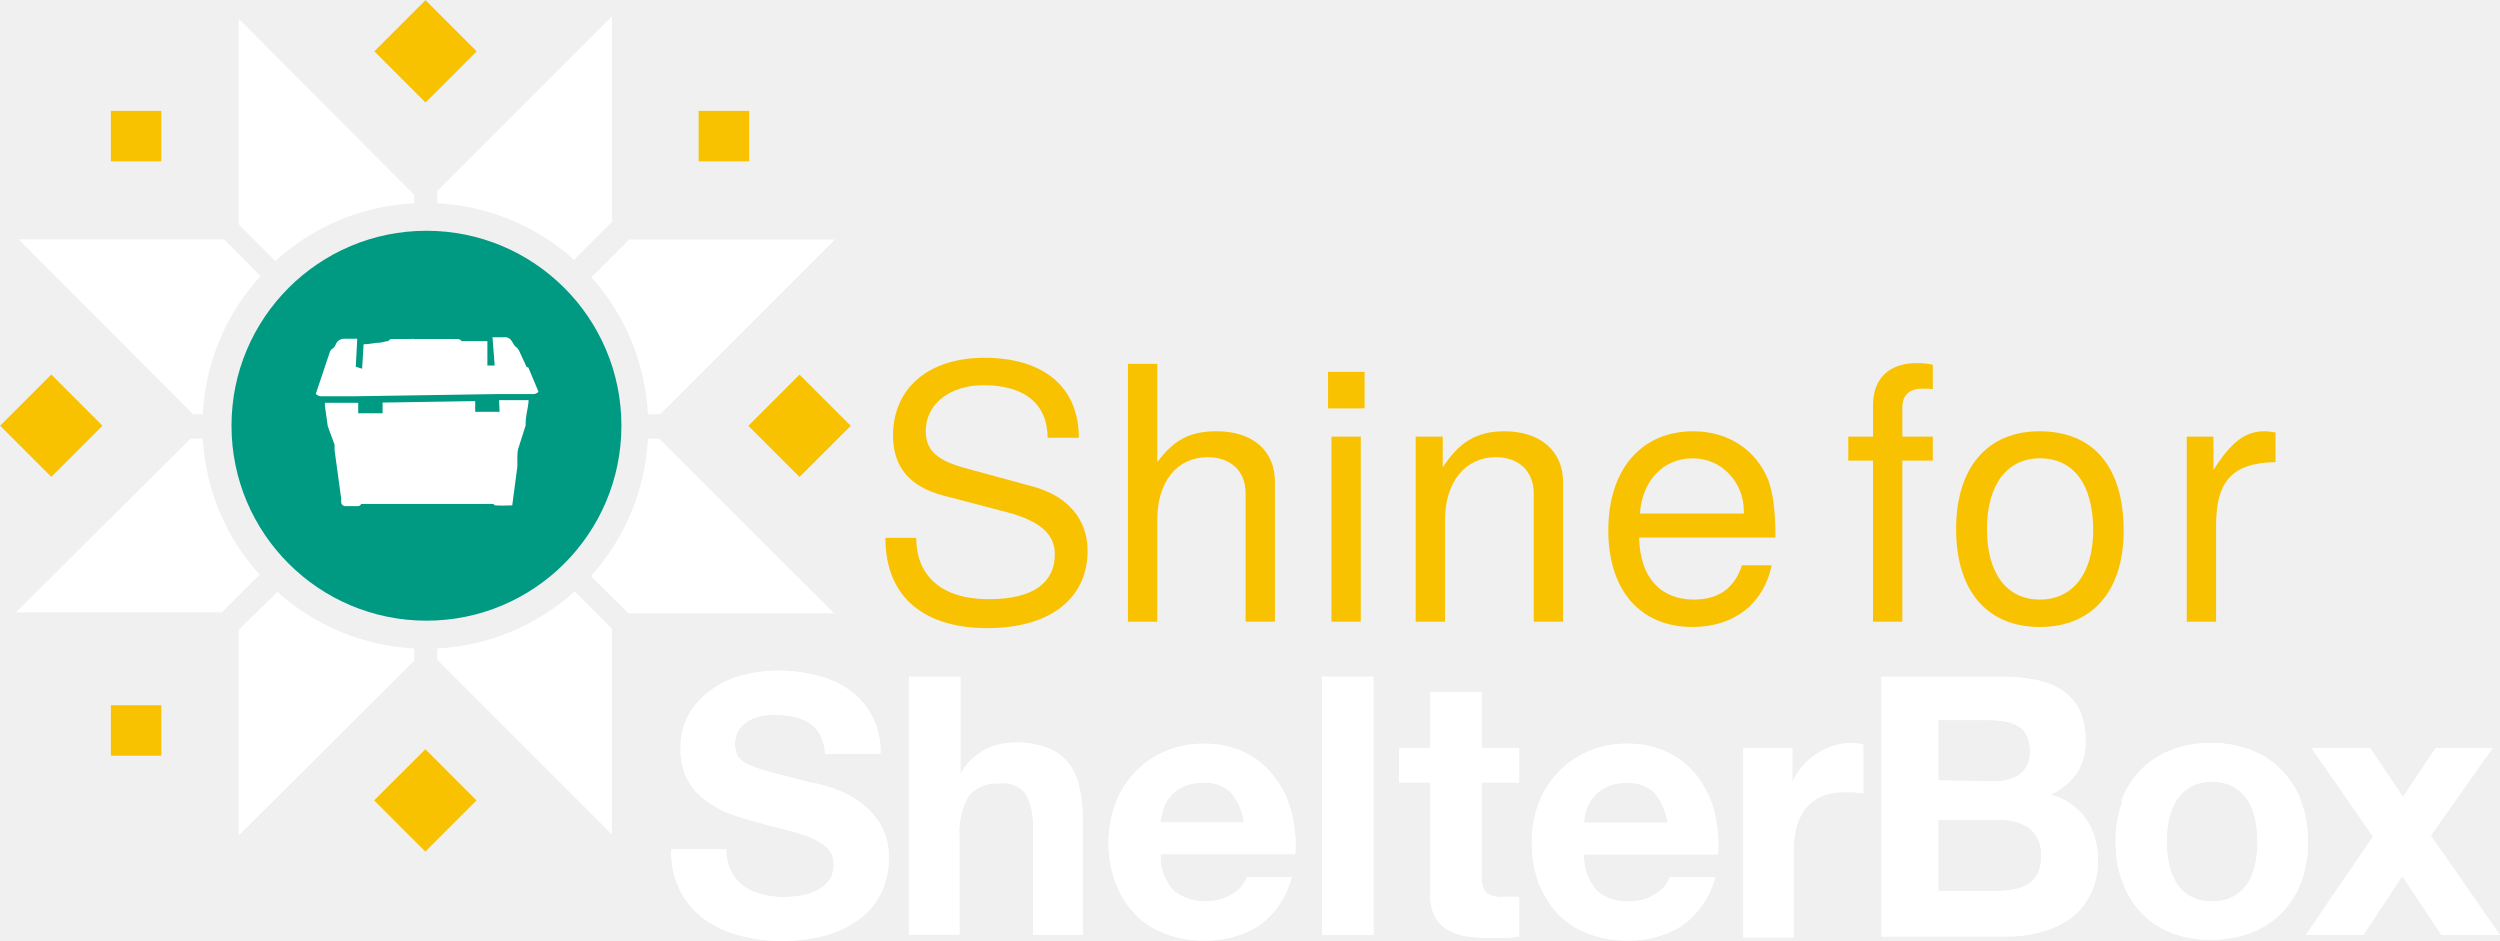
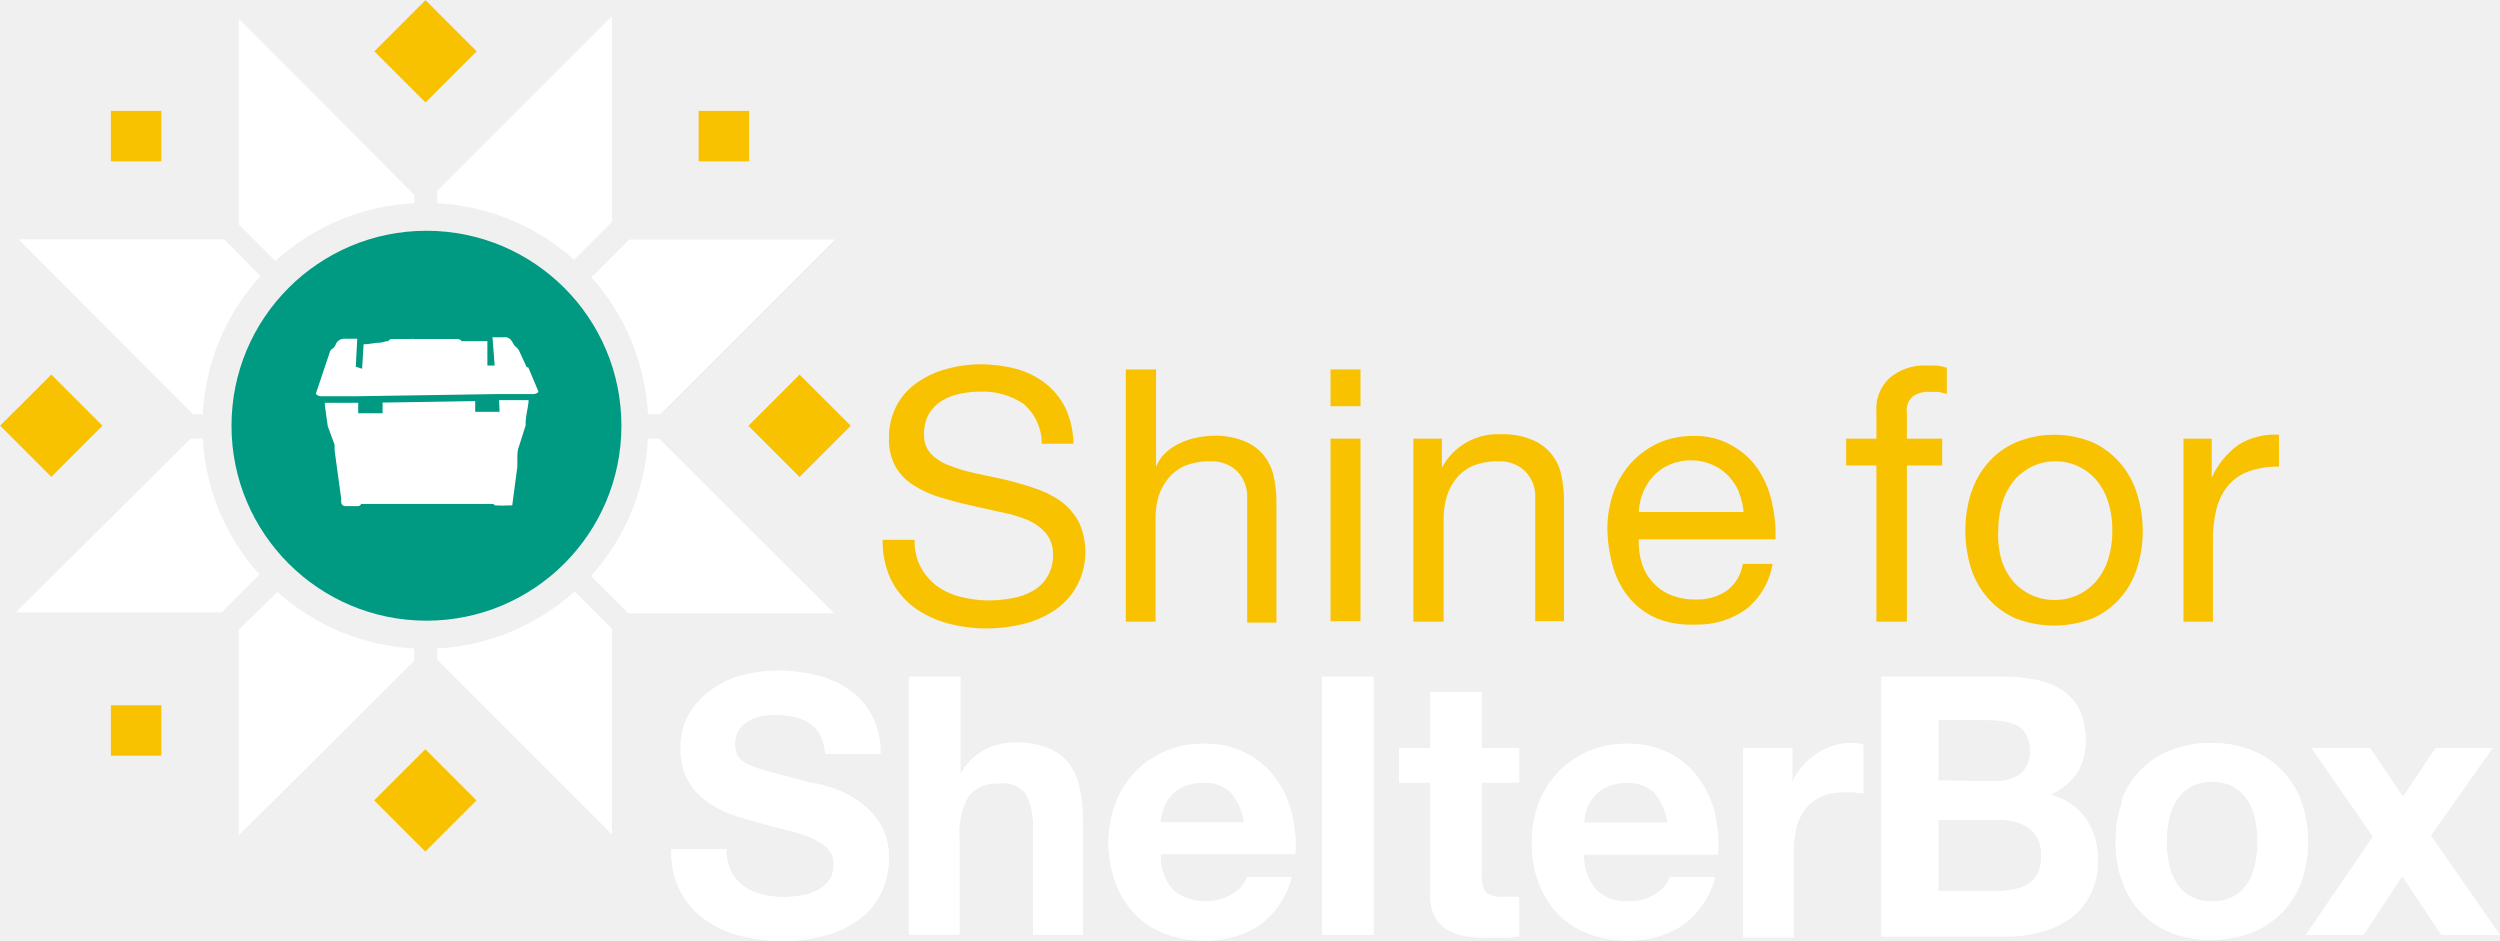
<svg xmlns="http://www.w3.org/2000/svg" viewBox="0 0 102.59 38.61">
  <defs>
-     <style>.cls-1,.cls-3{fill:#fff;}.cls-2{fill:#009982;}.cls-2,.cls-3{fill-rule:evenodd;}.cls-4{font-size:14.5px;font-family:HelveticaNeue, Helvetica Neue;}.cls-4,.cls-7{fill:#f9c200;}.cls-5{letter-spacing:0.02em;}.cls-6{letter-spacing:0.02em;}</style>
+     <style>.cls-1{fill:#f9c200;}.cls-2,.cls-4{fill:#fff;}.cls-3{fill:#009982;}.cls-3,.cls-4{fill-rule:evenodd;}</style>
  </defs>
  <g id="Layer_2" data-name="Layer 2">
    <g id="Layer_1-2" data-name="Layer 1">
-       <path class="cls-1" d="M30,35.76a1.67,1.67,0,0,0,.51.6,2.15,2.15,0,0,0,.75.34,3.29,3.29,0,0,0,.89.11,4,4,0,0,0,.67-.05,2.17,2.17,0,0,0,.67-.2,1.48,1.48,0,0,0,.52-.41,1.06,1.06,0,0,0,.2-.66.94.94,0,0,0-.27-.7,2.26,2.26,0,0,0-.72-.44,7.13,7.13,0,0,0-1-.31q-.57-.13-1.14-.3a11.15,11.15,0,0,1-1.16-.36,4.11,4.11,0,0,1-1-.56,2.57,2.57,0,0,1-.72-.85,2.64,2.64,0,0,1-.27-1.24,2.79,2.79,0,0,1,.34-1.42,3.26,3.26,0,0,1,.92-1,3.92,3.92,0,0,1,1.27-.6,5.85,5.85,0,0,1,1.43-.19,6.41,6.41,0,0,1,1.59.19,3.82,3.82,0,0,1,1.36.6,2.91,2.91,0,0,1,.94,1.06,3.16,3.16,0,0,1,.35,1.56H33.86a1.94,1.94,0,0,0-.2-.78,1.36,1.36,0,0,0-.46-.49,1.82,1.82,0,0,0-.64-.25,3.94,3.94,0,0,0-.8-.08,2.74,2.74,0,0,0-.56.06,1.45,1.45,0,0,0-.51.21,1.22,1.22,0,0,0-.38.37,1,1,0,0,0-.15.56,1,1,0,0,0,.12.51,1.09,1.09,0,0,0,.47.36,7.09,7.09,0,0,0,1,.32l1.61.42c.2,0,.48.11.83.21a4,4,0,0,1,1,.5,3.12,3.12,0,0,1,.9.91,2.62,2.62,0,0,1,.38,1.46,3.25,3.25,0,0,1-.28,1.36,3,3,0,0,1-.84,1.07,4.08,4.08,0,0,1-1.38.71,6.86,6.86,0,0,1-1.91.25,6.45,6.45,0,0,1-1.7-.22,4.29,4.29,0,0,1-1.45-.67,3.32,3.32,0,0,1-1-1.17,3.5,3.5,0,0,1-.36-1.7h2.26a1.94,1.94,0,0,0,.19.91" />
-       <path class="cls-1" d="M39.41,27.77v4h0a2.48,2.48,0,0,1,1-1,2.77,2.77,0,0,1,1.21-.3,3.63,3.63,0,0,1,1.39.23,2.09,2.09,0,0,1,.86.64,2.48,2.48,0,0,1,.43,1,5.84,5.84,0,0,1,.13,1.3v4.72H42.39V34a2.77,2.77,0,0,0-.29-1.42A1.16,1.16,0,0,0,41,32.15a1.48,1.48,0,0,0-1.25.51,3,3,0,0,0-.38,1.69v4H37.3V27.77Z" />
-       <path class="cls-1" d="M48.14,36.53a2.15,2.15,0,0,0,2.46.14,1.34,1.34,0,0,0,.57-.67H53a3.5,3.5,0,0,1-1.36,2,4,4,0,0,1-2.23.59,4.23,4.23,0,0,1-1.63-.29,3.21,3.21,0,0,1-1.23-.82,3.61,3.61,0,0,1-.78-1.28,4.68,4.68,0,0,1-.28-1.63,4.42,4.42,0,0,1,.29-1.6,3.52,3.52,0,0,1,.8-1.28,3.63,3.63,0,0,1,1.24-.86,3.92,3.92,0,0,1,1.59-.31,3.69,3.69,0,0,1,1.71.38,3.36,3.36,0,0,1,1.19,1A4,4,0,0,1,53,33.34a5.35,5.35,0,0,1,.15,1.71H47.62a2.12,2.12,0,0,0,.52,1.48m2.38-4a1.49,1.49,0,0,0-1.15-.41,1.93,1.93,0,0,0-.84.17,1.5,1.5,0,0,0-.53.42,1.55,1.55,0,0,0-.28.54,2,2,0,0,0-.1.5h3.43a2.42,2.42,0,0,0-.53-1.22" />
-       <rect class="cls-1" x="54.25" y="27.77" width="2.11" height="10.6" />
-       <path class="cls-1" d="M62.34,30.7v1.41H60.8v3.8a1.09,1.09,0,0,0,.17.71,1,1,0,0,0,.72.18l.34,0,.31,0v1.63a5.11,5.11,0,0,1-.59.06l-.64,0a6.76,6.76,0,0,1-.93-.07,2.26,2.26,0,0,1-.77-.26,1.4,1.4,0,0,1-.53-.55,2,2,0,0,1-.19-.94V32.11H57.41V30.7h1.28V28.4H60.8v2.3Z" />
-       <path class="cls-1" d="M65.5,36.53a1.85,1.85,0,0,0,1.36.46,1.9,1.9,0,0,0,1.1-.32,1.26,1.26,0,0,0,.56-.67h1.86A3.52,3.52,0,0,1,69,38a4,4,0,0,1-2.22.59,4.19,4.19,0,0,1-1.63-.29,3.32,3.32,0,0,1-1.24-.82,3.93,3.93,0,0,1-.78-1.28,4.68,4.68,0,0,1-.27-1.63,4.41,4.41,0,0,1,.28-1.6,3.81,3.81,0,0,1,.8-1.28,3.73,3.73,0,0,1,1.24-.86,3.94,3.94,0,0,1,1.6-.31,3.64,3.64,0,0,1,1.7.38,3.31,3.31,0,0,1,1.2,1,4.21,4.21,0,0,1,.68,1.45,5.66,5.66,0,0,1,.14,1.71H65a2.12,2.12,0,0,0,.52,1.48m2.38-4a1.51,1.51,0,0,0-1.15-.41,1.87,1.87,0,0,0-.84.17,1.5,1.5,0,0,0-.53.42,1.58,1.58,0,0,0-.29.54,2.53,2.53,0,0,0-.09.5h3.43a2.51,2.51,0,0,0-.53-1.22" />
-       <path class="cls-1" d="M73.55,30.7v1.42h0a2.24,2.24,0,0,1,.4-.66,2.88,2.88,0,0,1,.58-.52,2.92,2.92,0,0,1,.69-.33,2.54,2.54,0,0,1,.78-.12,1.66,1.66,0,0,1,.46.07v2l-.36-.05-.4,0a2.23,2.23,0,0,0-1,.19,1.79,1.79,0,0,0-.65.53,2.14,2.14,0,0,0-.35.78,4.79,4.79,0,0,0-.1,1v3.46H71.54V30.7Z" />
-       <path class="cls-1" d="M82.2,27.77a6.58,6.58,0,0,1,1.38.14,2.87,2.87,0,0,1,1.07.44,2,2,0,0,1,.69.8,2.93,2.93,0,0,1,.24,1.25,2.35,2.35,0,0,1-.36,1.34,2.66,2.66,0,0,1-1.08.87,2.59,2.59,0,0,1,1.47,1,3,3,0,0,1,.48,1.7,3,3,0,0,1-.31,1.39,2.66,2.66,0,0,1-.84,1,3.66,3.66,0,0,1-1.2.55,5.41,5.41,0,0,1-1.39.18H77.21V27.77Zm-.3,4.29a1.74,1.74,0,0,0,1-.29,1.15,1.15,0,0,0,.4-1,1.22,1.22,0,0,0-.14-.61.89.89,0,0,0-.35-.37,1.41,1.41,0,0,0-.51-.18,3.05,3.05,0,0,0-.6-.06H79.54v2.48Zm.14,4.5a2.81,2.81,0,0,0,.65-.07,1.59,1.59,0,0,0,.55-.22,1.11,1.11,0,0,0,.38-.42,1.52,1.52,0,0,0,.14-.68A1.39,1.39,0,0,0,83.3,34a2,2,0,0,0-1.22-.35H79.54v2.91Z" />
-       <path class="cls-1" d="M87.05,32.87a3.53,3.53,0,0,1,.8-1.27,3.44,3.44,0,0,1,1.25-.82,4.42,4.42,0,0,1,1.63-.29,4.52,4.52,0,0,1,1.64.29,3.36,3.36,0,0,1,1.25.82,3.55,3.55,0,0,1,.81,1.27,4.91,4.91,0,0,1,.28,1.67,4.77,4.77,0,0,1-.28,1.66,3.55,3.55,0,0,1-.81,1.27,3.47,3.47,0,0,1-1.25.81,4.52,4.52,0,0,1-1.64.28,4.42,4.42,0,0,1-1.63-.28,3.47,3.47,0,0,1-2-2.08,4.55,4.55,0,0,1-.28-1.66,4.68,4.68,0,0,1,.28-1.67M89,35.44a2.37,2.37,0,0,0,.31.79,1.58,1.58,0,0,0,.57.55,1.72,1.72,0,0,0,.89.21,1.76,1.76,0,0,0,.9-.21,1.7,1.7,0,0,0,.58-.55,2.59,2.59,0,0,0,.3-.79,4.43,4.43,0,0,0,.09-.9,4.5,4.5,0,0,0-.09-.9,2.41,2.41,0,0,0-.3-.79,1.83,1.83,0,0,0-.58-.56,1.76,1.76,0,0,0-.9-.21,1.72,1.72,0,0,0-.89.21,1.7,1.7,0,0,0-.57.56,2.21,2.21,0,0,0-.31.79,4.5,4.5,0,0,0-.09.9,4.43,4.43,0,0,0,.09.9" />
-       <polygon class="cls-1" points="94.86 30.7 97.26 30.7 98.61 32.7 99.95 30.7 102.28 30.7 99.75 34.29 102.59 38.37 100.19 38.37 98.58 35.95 96.98 38.37 94.62 38.37 97.38 34.33 94.86 30.7" />
-       <path class="cls-1" d="M30,35.76a1.67,1.67,0,0,0,.51.6,2.15,2.15,0,0,0,.75.34,3.29,3.29,0,0,0,.89.11,4,4,0,0,0,.67-.05,2.17,2.17,0,0,0,.67-.2,1.48,1.48,0,0,0,.52-.41,1.06,1.06,0,0,0,.2-.66.94.94,0,0,0-.27-.7,2.26,2.26,0,0,0-.72-.44,7.13,7.13,0,0,0-1-.31q-.57-.13-1.14-.3a11.15,11.15,0,0,1-1.16-.36,4.11,4.11,0,0,1-1-.56,2.57,2.57,0,0,1-.72-.85,2.64,2.64,0,0,1-.27-1.24,2.79,2.79,0,0,1,.34-1.42,3.26,3.26,0,0,1,.92-1,3.92,3.92,0,0,1,1.27-.6,5.85,5.85,0,0,1,1.43-.19,6.41,6.41,0,0,1,1.59.19,3.82,3.82,0,0,1,1.36.6,2.91,2.91,0,0,1,.94,1.06,3.16,3.16,0,0,1,.35,1.56H33.86a1.94,1.94,0,0,0-.2-.78,1.36,1.36,0,0,0-.46-.49,1.82,1.82,0,0,0-.64-.25,3.94,3.94,0,0,0-.8-.08,2.74,2.74,0,0,0-.56.06,1.45,1.45,0,0,0-.51.21,1.22,1.22,0,0,0-.38.37,1,1,0,0,0-.15.56,1,1,0,0,0,.12.51,1.09,1.09,0,0,0,.47.36,7.09,7.09,0,0,0,1,.32l1.61.42c.2,0,.48.11.83.21a4,4,0,0,1,1,.5,3.12,3.12,0,0,1,.9.91,2.62,2.62,0,0,1,.38,1.46,3.25,3.25,0,0,1-.28,1.36,3,3,0,0,1-.84,1.07,4.08,4.08,0,0,1-1.38.71,6.86,6.86,0,0,1-1.91.25,6.45,6.45,0,0,1-1.7-.22,4.29,4.29,0,0,1-1.45-.67,3.32,3.32,0,0,1-1-1.17,3.5,3.5,0,0,1-.36-1.7h2.26a1.94,1.94,0,0,0,.19.91" />
-       <path class="cls-1" d="M39.41,27.77v4h0a2.48,2.48,0,0,1,1-1,2.77,2.77,0,0,1,1.21-.3,3.63,3.63,0,0,1,1.39.23,2.09,2.09,0,0,1,.86.64,2.48,2.48,0,0,1,.43,1,5.84,5.84,0,0,1,.13,1.3v4.72H42.39V34a2.77,2.77,0,0,0-.29-1.42A1.16,1.16,0,0,0,41,32.15a1.48,1.48,0,0,0-1.25.51,3,3,0,0,0-.38,1.69v4H37.3V27.77Z" />
-       <path class="cls-1" d="M48.14,36.53a1.88,1.88,0,0,0,1.37.46,1.92,1.92,0,0,0,1.1-.32,1.36,1.36,0,0,0,.56-.67H53a3.5,3.5,0,0,1-1.36,2,4,4,0,0,1-2.23.59,4.23,4.23,0,0,1-1.63-.29,3.21,3.21,0,0,1-1.23-.82,3.61,3.61,0,0,1-.78-1.28,4.68,4.68,0,0,1-.28-1.63,4.42,4.42,0,0,1,.29-1.6,3.52,3.52,0,0,1,.8-1.28,3.63,3.63,0,0,1,1.24-.86,3.92,3.92,0,0,1,1.59-.31,3.69,3.69,0,0,1,1.71.38,3.36,3.36,0,0,1,1.19,1A4,4,0,0,1,53,33.34a5.35,5.35,0,0,1,.15,1.71H47.62a2.12,2.12,0,0,0,.52,1.48m2.38-4a1.49,1.49,0,0,0-1.15-.41,1.93,1.93,0,0,0-.84.17,1.5,1.5,0,0,0-.53.42,1.55,1.55,0,0,0-.28.54,2,2,0,0,0-.1.5h3.43a2.42,2.42,0,0,0-.53-1.22" />
-       <rect class="cls-1" x="54.25" y="27.77" width="2.11" height="10.6" />
-       <path class="cls-1" d="M62.34,30.7v1.41H60.8v3.8a1.09,1.09,0,0,0,.17.71,1,1,0,0,0,.72.18l.34,0,.31,0v1.63a5.11,5.11,0,0,1-.59.06l-.64,0a6.76,6.76,0,0,1-.93-.07,2.26,2.26,0,0,1-.77-.26,1.4,1.4,0,0,1-.53-.55,2,2,0,0,1-.19-.94V32.11H57.41V30.7h1.28V28.4H60.8v2.3Z" />
-       <path class="cls-1" d="M65.5,36.53a1.85,1.85,0,0,0,1.36.46,1.9,1.9,0,0,0,1.1-.32,1.26,1.26,0,0,0,.56-.67h1.86A3.52,3.52,0,0,1,69,38a4,4,0,0,1-2.22.59,4.19,4.19,0,0,1-1.63-.29,3.32,3.32,0,0,1-1.24-.82,3.93,3.93,0,0,1-.78-1.28,4.68,4.68,0,0,1-.27-1.63,4.41,4.41,0,0,1,.28-1.6,3.81,3.81,0,0,1,.8-1.28,3.73,3.73,0,0,1,1.24-.86,3.94,3.94,0,0,1,1.6-.31,3.64,3.64,0,0,1,1.7.38,3.31,3.31,0,0,1,1.2,1,4.21,4.21,0,0,1,.68,1.45,5.66,5.66,0,0,1,.14,1.71H65a2.12,2.12,0,0,0,.52,1.48m2.38-4a1.51,1.51,0,0,0-1.15-.41,1.87,1.87,0,0,0-.84.17,1.5,1.5,0,0,0-.53.42,1.58,1.58,0,0,0-.29.54,2.53,2.53,0,0,0-.09.5h3.43a2.51,2.51,0,0,0-.53-1.22" />
-       <path class="cls-1" d="M73.55,30.7v1.42h0a2.24,2.24,0,0,1,.4-.66,2.88,2.88,0,0,1,.58-.52,2.92,2.92,0,0,1,.69-.33,2.54,2.54,0,0,1,.78-.12,1.66,1.66,0,0,1,.46.07v2l-.36-.05-.4,0a2.23,2.23,0,0,0-1,.19,1.79,1.79,0,0,0-.65.53,2.14,2.14,0,0,0-.35.78,4.79,4.79,0,0,0-.1,1v3.46H71.54V30.7Z" />
-       <path class="cls-1" d="M82.2,27.77a6.58,6.58,0,0,1,1.38.14,2.87,2.87,0,0,1,1.07.44,2,2,0,0,1,.69.8,2.93,2.93,0,0,1,.24,1.25,2.35,2.35,0,0,1-.36,1.34,2.66,2.66,0,0,1-1.08.87,2.59,2.59,0,0,1,1.47,1,3,3,0,0,1,.48,1.7,3,3,0,0,1-.31,1.39,2.66,2.66,0,0,1-.84,1,3.66,3.66,0,0,1-1.2.55,5.41,5.41,0,0,1-1.39.18H77.21V27.77Zm-.3,4.29a1.74,1.74,0,0,0,1-.29,1.15,1.15,0,0,0,.4-1,1.22,1.22,0,0,0-.14-.61.89.89,0,0,0-.35-.37,1.41,1.41,0,0,0-.51-.18,3.05,3.05,0,0,0-.6-.06H79.54v2.48Zm.14,4.5a2.81,2.81,0,0,0,.65-.07,1.59,1.59,0,0,0,.55-.22,1.11,1.11,0,0,0,.38-.42,1.52,1.52,0,0,0,.14-.68A1.36,1.36,0,0,0,83.3,34a2,2,0,0,0-1.22-.35H79.54v2.91Z" />
-       <path class="cls-1" d="M87.05,32.87a3.53,3.53,0,0,1,.8-1.27,3.44,3.44,0,0,1,1.25-.82,4.42,4.42,0,0,1,1.63-.29,4.52,4.52,0,0,1,1.64.29,3.36,3.36,0,0,1,1.25.82,3.55,3.55,0,0,1,.81,1.27,4.91,4.91,0,0,1,.28,1.67,4.77,4.77,0,0,1-.28,1.66,3.55,3.55,0,0,1-.81,1.27,3.47,3.47,0,0,1-1.25.81,4.52,4.52,0,0,1-1.64.28,4.42,4.42,0,0,1-1.63-.28,3.47,3.47,0,0,1-2-2.08,4.55,4.55,0,0,1-.28-1.66,4.68,4.68,0,0,1,.28-1.67M89,35.44a2.37,2.37,0,0,0,.31.79,1.58,1.58,0,0,0,.57.55,1.72,1.72,0,0,0,.89.21,1.76,1.76,0,0,0,.9-.21,1.7,1.7,0,0,0,.58-.55,2.59,2.59,0,0,0,.3-.79,4.43,4.43,0,0,0,.09-.9,4.5,4.5,0,0,0-.09-.9,2.41,2.41,0,0,0-.3-.79,1.83,1.83,0,0,0-.58-.56,1.76,1.76,0,0,0-.9-.21,1.72,1.72,0,0,0-.89.21,1.7,1.7,0,0,0-.57.56,2.21,2.21,0,0,0-.31.79,4.5,4.5,0,0,0-.09.9,4.43,4.43,0,0,0,.09.9" />
-       <polygon class="cls-1" points="94.86 30.7 97.26 30.7 98.61 32.7 99.95 30.7 102.28 30.7 99.75 34.29 102.59 38.37 100.19 38.37 98.58 35.95 96.98 38.37 94.62 38.37 97.38 34.33 94.86 30.7" />
-       <path class="cls-2" d="M25.5,17.47a8,8,0,1,1-8-8,8,8,0,0,1,8,8" />
-       <path class="cls-3" d="M21.61,15.06l-.3-.65a.52.52,0,0,0-.18-.21s0,0-.05-.07a1.13,1.13,0,0,0-.13-.2.33.33,0,0,0-.29-.09h-.45L20.3,15,20,15,20,14l0,0h-1a.05.05,0,0,1-.05,0,.23.23,0,0,0-.19-.09h-.76l-.09,0-.92,0a.2.2,0,0,0-.11,0l-.79,0a.18.18,0,0,0-.16.09.07.07,0,0,1-.06,0,2,2,0,0,1-.26.06c-.23,0-.46.07-.69.07h0l-.06,1-.26-.08.06-1.15h-.53a.37.37,0,0,0-.36.25.34.34,0,0,1-.13.16.24.24,0,0,0-.11.15l-.57,1.7a.28.28,0,0,0,.2.1h.29l1.19,0,5.83-.09,1.15,0,.29,0a.31.31,0,0,0,.19-.09l-.42-1" />
-       <path class="cls-3" d="M20.5,16.9s0,0,0,0l-1,0a0,0,0,0,1,0,0l0-.44-3.8.06,0,.44s0,0,0,0h-1s0,0,0,0l0-.43-1.37,0a.35.35,0,0,1,0,.11l.12.85s0,0,0,0l.28.76h0c0,.55,0,.15,0,.22l.09.67.18,1.31,0,.16a.17.17,0,0,0,.15.16h.54a.14.14,0,0,0,.13-.09s0,0,.07,0h5.29s.06,0,.08,0l0,0s0,.06.08.06a5,5,0,0,0,.55,0c.07,0,.11,0,.13,0l.21-1.59h0c0-.09,0-.24,0-.35s0-.32.06-.46v0l.28-.88v0h0s0-.07,0-.1c0-.28.09-.58.12-.87a.19.19,0,0,1,0-.07l-1.21,0Z" />
-       <text class="cls-4" transform="translate(35.63 25.51)">
-         <tspan class="cls-5">S</tspan>
-         <tspan class="cls-6" x="9.64" y="0">hi</tspan>
-         <tspan x="21.45" y="0">n</tspan>
-       </text>
-       <text class="cls-4" transform="translate(65.42 25.51)">e</text>
-       <text class="cls-4" transform="translate(71.72 25.51)"> </text>
-       <text class="cls-4" transform="translate(75.58 25.51)">
-         <tspan class="cls-6">fo</tspan>
-         <tspan x="13.14" y="0">r</tspan>
-       </text>
-       <rect class="cls-7" x="0.62" y="15.99" width="2.97" height="2.97" transform="translate(-11.74 6.6) rotate(-45)" />
-       <rect class="cls-7" x="15.97" y="0.62" width="2.97" height="2.97" transform="translate(3.63 12.96) rotate(-45)" />
-       <rect class="cls-7" x="31.33" y="15.99" width="2.97" height="2.97" transform="translate(-2.75 28.32) rotate(-45)" />
-       <rect class="cls-7" x="28.67" y="4.55" width="2.07" height="2.07" />
-       <rect class="cls-7" x="4.55" y="4.55" width="2.07" height="2.07" />
-       <rect class="cls-7" x="15.97" y="31.36" width="2.97" height="2.97" transform="translate(-18.11 21.95) rotate(-44.98)" />
-       <rect class="cls-7" x="4.55" y="28.94" width="2.07" height="2.07" />
-       <path class="cls-1" d="M17,8.34V8L9.8.77V9.21l1.5,1.5A9.07,9.07,0,0,1,17,8.34" />
-       <path class="cls-1" d="M17.94,8.34a9.12,9.12,0,0,1,5.62,2.32l1.55-1.55V.67L17.94,7.84Z" />
-       <path class="cls-1" d="M8.32,17a9.07,9.07,0,0,1,2.37-5.67L9.2,9.82H.76L7.93,17Z" />
-       <path class="cls-1" d="M26.59,18a9.14,9.14,0,0,1-2.34,5.64l1.54,1.53h8.44L27.05,18Z" />
-       <path class="cls-1" d="M26.59,17h.5l7.17-7.17H25.82l-1.55,1.55A9.12,9.12,0,0,1,26.59,17" />
-       <path class="cls-1" d="M17.94,26.61v.46l7.17,7.17V25.8l-1.53-1.53a9.12,9.12,0,0,1-5.64,2.34" />
-       <path class="cls-1" d="M17,26.61a9.12,9.12,0,0,1-5.62-2.32L9.8,25.84v8.44L17,27.11Z" />
-       <path class="cls-1" d="M8.32,18h-.5L.65,25.13H9.1l1.55-1.55A9.07,9.07,0,0,1,8.32,18" />
+       <rect class="cls-1" x="15.97" y="0.62" width="2.97" height="2.97" transform="translate(3.63 12.96) rotate(-45)" />
+       <rect class="cls-1" x="28.67" y="4.55" width="2.07" height="2.07" />
+       <rect class="cls-1" x="4.55" y="4.55" width="2.07" height="2.07" />
+       <path class="cls-2" d="M30,35.76a1.67,1.67,0,0,0,.51.6,2.15,2.15,0,0,0,.75.34,3.29,3.29,0,0,0,.89.11,4,4,0,0,0,.67-.05,2.17,2.17,0,0,0,.67-.2,1.48,1.48,0,0,0,.52-.41,1.06,1.06,0,0,0,.2-.66.94.94,0,0,0-.27-.7,2.26,2.26,0,0,0-.72-.44,7.13,7.13,0,0,0-1-.31q-.57-.13-1.14-.3a11.15,11.15,0,0,1-1.16-.36,4.11,4.11,0,0,1-1-.56,2.57,2.57,0,0,1-.72-.85,2.64,2.64,0,0,1-.27-1.24,2.79,2.79,0,0,1,.34-1.42,3.26,3.26,0,0,1,.92-1,3.92,3.92,0,0,1,1.27-.6,5.85,5.85,0,0,1,1.43-.19,6.41,6.41,0,0,1,1.59.19,3.82,3.82,0,0,1,1.36.6,2.91,2.91,0,0,1,.94,1.06,3.16,3.16,0,0,1,.35,1.56H33.86a1.94,1.94,0,0,0-.2-.78,1.36,1.36,0,0,0-.46-.49,1.82,1.82,0,0,0-.64-.25,3.94,3.94,0,0,0-.8-.08,2.74,2.74,0,0,0-.56.06,1.45,1.45,0,0,0-.51.21,1.22,1.22,0,0,0-.38.37,1,1,0,0,0-.15.56,1,1,0,0,0,.12.51,1.09,1.09,0,0,0,.47.36,7.09,7.09,0,0,0,1,.32l1.61.42c.2,0,.48.11.83.21a4,4,0,0,1,1,.5,3.12,3.12,0,0,1,.9.91,2.62,2.62,0,0,1,.38,1.46,3.25,3.25,0,0,1-.28,1.36,3,3,0,0,1-.84,1.07,4.08,4.08,0,0,1-1.38.71,6.86,6.86,0,0,1-1.91.25,6.45,6.45,0,0,1-1.7-.22,4.29,4.29,0,0,1-1.45-.67,3.32,3.32,0,0,1-1-1.17,3.5,3.5,0,0,1-.36-1.7h2.26a1.94,1.94,0,0,0,.19.91" />
+       <path class="cls-2" d="M39.41,27.77v4h0a2.48,2.48,0,0,1,1-1,2.77,2.77,0,0,1,1.21-.3,3.63,3.63,0,0,1,1.39.23,2.09,2.09,0,0,1,.86.64,2.48,2.48,0,0,1,.43,1,5.84,5.84,0,0,1,.13,1.3v4.72H42.39V34a2.77,2.77,0,0,0-.29-1.42A1.16,1.16,0,0,0,41,32.15a1.48,1.48,0,0,0-1.25.51,3,3,0,0,0-.38,1.69v4H37.3V27.77Z" />
+       <path class="cls-2" d="M48.14,36.53a2.15,2.15,0,0,0,2.46.14,1.34,1.34,0,0,0,.57-.67H53a3.5,3.5,0,0,1-1.36,2,4,4,0,0,1-2.23.59,4.23,4.23,0,0,1-1.63-.29,3.21,3.21,0,0,1-1.23-.82,3.61,3.61,0,0,1-.78-1.28,4.68,4.68,0,0,1-.28-1.63,4.42,4.42,0,0,1,.29-1.6,3.52,3.52,0,0,1,.8-1.28,3.63,3.63,0,0,1,1.24-.86,3.92,3.92,0,0,1,1.59-.31,3.69,3.69,0,0,1,1.71.38,3.36,3.36,0,0,1,1.19,1A4,4,0,0,1,53,33.34a5.35,5.35,0,0,1,.15,1.71H47.62a2.12,2.12,0,0,0,.52,1.48m2.38-4a1.49,1.49,0,0,0-1.15-.41,1.93,1.93,0,0,0-.84.17,1.5,1.5,0,0,0-.53.42,1.55,1.55,0,0,0-.28.54,2,2,0,0,0-.1.5h3.43a2.42,2.42,0,0,0-.53-1.22" />
+       <rect class="cls-2" x="54.25" y="27.77" width="2.11" height="10.6" />
+       <path class="cls-2" d="M62.34,30.7v1.41H60.8v3.8a1.09,1.09,0,0,0,.17.71,1,1,0,0,0,.72.18l.34,0,.31,0v1.63a5.11,5.11,0,0,1-.59.06l-.64,0a6.76,6.76,0,0,1-.93-.07,2.26,2.26,0,0,1-.77-.26,1.4,1.4,0,0,1-.53-.55,2,2,0,0,1-.19-.94V32.11H57.41V30.7h1.28V28.4H60.8v2.3Z" />
+       <path class="cls-2" d="M65.5,36.53a1.85,1.85,0,0,0,1.36.46,1.9,1.9,0,0,0,1.1-.32,1.26,1.26,0,0,0,.56-.67h1.86A3.52,3.52,0,0,1,69,38a4,4,0,0,1-2.22.59,4.19,4.19,0,0,1-1.63-.29,3.32,3.32,0,0,1-1.24-.82,3.93,3.93,0,0,1-.78-1.28,4.68,4.68,0,0,1-.27-1.63,4.41,4.41,0,0,1,.28-1.6,3.81,3.81,0,0,1,.8-1.28,3.73,3.73,0,0,1,1.24-.86,3.94,3.94,0,0,1,1.6-.31,3.64,3.64,0,0,1,1.7.38,3.31,3.31,0,0,1,1.2,1,4.21,4.21,0,0,1,.68,1.45,5.66,5.66,0,0,1,.14,1.71H65a2.12,2.12,0,0,0,.52,1.48m2.38-4a1.51,1.51,0,0,0-1.15-.41,1.87,1.87,0,0,0-.84.17,1.5,1.5,0,0,0-.53.42,1.58,1.58,0,0,0-.29.54,2.53,2.53,0,0,0-.09.5h3.43a2.51,2.51,0,0,0-.53-1.22" />
+       <path class="cls-2" d="M73.55,30.7v1.42h0a2.24,2.24,0,0,1,.4-.66,2.88,2.88,0,0,1,.58-.52,2.92,2.92,0,0,1,.69-.33,2.54,2.54,0,0,1,.78-.12,1.66,1.66,0,0,1,.46.07v2l-.36-.05-.4,0a2.23,2.23,0,0,0-1,.19,1.79,1.79,0,0,0-.65.53,2.14,2.14,0,0,0-.35.78,4.79,4.79,0,0,0-.1,1v3.46H71.54V30.7Z" />
+       <path class="cls-2" d="M82.2,27.77a6.58,6.58,0,0,1,1.38.14,2.87,2.87,0,0,1,1.07.44,2,2,0,0,1,.69.8,2.93,2.93,0,0,1,.24,1.25,2.35,2.35,0,0,1-.36,1.34,2.66,2.66,0,0,1-1.08.87,2.59,2.59,0,0,1,1.47,1,3,3,0,0,1,.48,1.7,3,3,0,0,1-.31,1.39,2.66,2.66,0,0,1-.84,1,3.66,3.66,0,0,1-1.2.55,5.41,5.41,0,0,1-1.39.18H77.21V27.77Zm-.3,4.29a1.74,1.74,0,0,0,1-.29,1.15,1.15,0,0,0,.4-1,1.22,1.22,0,0,0-.14-.61.89.89,0,0,0-.35-.37,1.41,1.41,0,0,0-.51-.18,3.05,3.05,0,0,0-.6-.06H79.54v2.48Zm.14,4.5a2.81,2.81,0,0,0,.65-.07,1.59,1.59,0,0,0,.55-.22,1.11,1.11,0,0,0,.38-.42,1.52,1.52,0,0,0,.14-.68A1.39,1.39,0,0,0,83.3,34a2,2,0,0,0-1.22-.35H79.54v2.91Z" />
+       <path class="cls-2" d="M87.05,32.87a3.53,3.53,0,0,1,.8-1.27,3.44,3.44,0,0,1,1.25-.82,4.42,4.42,0,0,1,1.63-.29,4.52,4.52,0,0,1,1.64.29,3.36,3.36,0,0,1,1.25.82,3.55,3.55,0,0,1,.81,1.27,4.91,4.91,0,0,1,.28,1.67,4.77,4.77,0,0,1-.28,1.66,3.55,3.55,0,0,1-.81,1.27,3.47,3.47,0,0,1-1.25.81,4.52,4.52,0,0,1-1.64.28,4.42,4.42,0,0,1-1.63-.28,3.47,3.47,0,0,1-2-2.08,4.55,4.55,0,0,1-.28-1.66,4.68,4.68,0,0,1,.28-1.67M89,35.44a2.37,2.37,0,0,0,.31.79,1.58,1.58,0,0,0,.57.55,1.72,1.72,0,0,0,.89.21,1.76,1.76,0,0,0,.9-.21,1.7,1.7,0,0,0,.58-.55,2.59,2.59,0,0,0,.3-.79,4.43,4.43,0,0,0,.09-.9,4.5,4.5,0,0,0-.09-.9,2.41,2.41,0,0,0-.3-.79,1.83,1.83,0,0,0-.58-.56,1.76,1.76,0,0,0-.9-.21,1.72,1.72,0,0,0-.89.21,1.7,1.7,0,0,0-.57.56,2.21,2.21,0,0,0-.31.79,4.5,4.5,0,0,0-.09.9,4.43,4.43,0,0,0,.09.9" />
+       <polygon class="cls-2" points="94.86 30.7 97.26 30.7 98.61 32.7 99.95 30.7 102.28 30.7 99.75 34.29 102.59 38.37 100.19 38.37 98.58 35.95 96.98 38.37 94.62 38.37 97.38 34.33 94.86 30.7" />
+       <path class="cls-2" d="M30,35.76a1.67,1.67,0,0,0,.51.6,2.15,2.15,0,0,0,.75.34,3.29,3.29,0,0,0,.89.11,4,4,0,0,0,.67-.05,2.17,2.17,0,0,0,.67-.2,1.48,1.48,0,0,0,.52-.41,1.06,1.06,0,0,0,.2-.66.94.94,0,0,0-.27-.7,2.26,2.26,0,0,0-.72-.44,7.13,7.13,0,0,0-1-.31q-.57-.13-1.14-.3a11.15,11.15,0,0,1-1.16-.36,4.11,4.11,0,0,1-1-.56,2.57,2.57,0,0,1-.72-.85,2.64,2.64,0,0,1-.27-1.24,2.79,2.79,0,0,1,.34-1.42,3.26,3.26,0,0,1,.92-1,3.92,3.92,0,0,1,1.27-.6,5.85,5.85,0,0,1,1.43-.19,6.41,6.41,0,0,1,1.59.19,3.82,3.82,0,0,1,1.36.6,2.91,2.91,0,0,1,.94,1.06,3.16,3.16,0,0,1,.35,1.56H33.86a1.94,1.94,0,0,0-.2-.78,1.36,1.36,0,0,0-.46-.49,1.82,1.82,0,0,0-.64-.25,3.94,3.94,0,0,0-.8-.08,2.74,2.74,0,0,0-.56.06,1.45,1.45,0,0,0-.51.21,1.22,1.22,0,0,0-.38.37,1,1,0,0,0-.15.56,1,1,0,0,0,.12.51,1.09,1.09,0,0,0,.47.36,7.09,7.09,0,0,0,1,.32l1.61.42c.2,0,.48.11.83.21a4,4,0,0,1,1,.5,3.12,3.12,0,0,1,.9.91,2.62,2.62,0,0,1,.38,1.46,3.25,3.25,0,0,1-.28,1.36,3,3,0,0,1-.84,1.07,4.08,4.08,0,0,1-1.38.71,6.86,6.86,0,0,1-1.91.25,6.45,6.45,0,0,1-1.7-.22,4.29,4.29,0,0,1-1.45-.67,3.32,3.32,0,0,1-1-1.17,3.5,3.5,0,0,1-.36-1.7h2.26a1.94,1.94,0,0,0,.19.91" />
+       <path class="cls-2" d="M39.41,27.77v4h0a2.48,2.48,0,0,1,1-1,2.77,2.77,0,0,1,1.21-.3,3.63,3.63,0,0,1,1.39.23,2.09,2.09,0,0,1,.86.64,2.48,2.48,0,0,1,.43,1,5.84,5.84,0,0,1,.13,1.3v4.72H42.39V34a2.77,2.77,0,0,0-.29-1.42A1.16,1.16,0,0,0,41,32.15a1.48,1.48,0,0,0-1.25.51,3,3,0,0,0-.38,1.69v4H37.3V27.77Z" />
+       <path class="cls-2" d="M48.14,36.53a1.88,1.88,0,0,0,1.37.46,1.92,1.92,0,0,0,1.1-.32,1.36,1.36,0,0,0,.56-.67H53a3.5,3.5,0,0,1-1.36,2,4,4,0,0,1-2.23.59,4.23,4.23,0,0,1-1.63-.29,3.21,3.21,0,0,1-1.23-.82,3.61,3.61,0,0,1-.78-1.28,4.68,4.68,0,0,1-.28-1.63,4.42,4.42,0,0,1,.29-1.6,3.52,3.52,0,0,1,.8-1.28,3.63,3.63,0,0,1,1.24-.86,3.92,3.92,0,0,1,1.59-.31,3.69,3.69,0,0,1,1.71.38,3.36,3.36,0,0,1,1.19,1A4,4,0,0,1,53,33.34a5.35,5.35,0,0,1,.15,1.71H47.62a2.12,2.12,0,0,0,.52,1.48m2.38-4a1.49,1.49,0,0,0-1.15-.41,1.93,1.93,0,0,0-.84.17,1.5,1.5,0,0,0-.53.42,1.55,1.55,0,0,0-.28.54,2,2,0,0,0-.1.5h3.43a2.42,2.42,0,0,0-.53-1.22" />
+       <rect class="cls-2" x="54.25" y="27.77" width="2.11" height="10.6" />
+       <path class="cls-2" d="M62.34,30.7v1.41H60.8v3.8a1.09,1.09,0,0,0,.17.71,1,1,0,0,0,.72.18l.34,0,.31,0v1.63a5.11,5.11,0,0,1-.59.06l-.64,0a6.76,6.76,0,0,1-.93-.07,2.26,2.26,0,0,1-.77-.26,1.4,1.4,0,0,1-.53-.55,2,2,0,0,1-.19-.94V32.11H57.41V30.7h1.28V28.4H60.8v2.3Z" />
+       <path class="cls-2" d="M65.5,36.53a1.85,1.85,0,0,0,1.36.46,1.9,1.9,0,0,0,1.1-.32,1.26,1.26,0,0,0,.56-.67h1.86A3.52,3.52,0,0,1,69,38a4,4,0,0,1-2.22.59,4.19,4.19,0,0,1-1.63-.29,3.32,3.32,0,0,1-1.24-.82,3.93,3.93,0,0,1-.78-1.28,4.68,4.68,0,0,1-.27-1.63,4.41,4.41,0,0,1,.28-1.6,3.81,3.81,0,0,1,.8-1.28,3.73,3.73,0,0,1,1.24-.86,3.94,3.94,0,0,1,1.6-.31,3.64,3.64,0,0,1,1.7.38,3.31,3.31,0,0,1,1.2,1,4.21,4.21,0,0,1,.68,1.45,5.66,5.66,0,0,1,.14,1.71H65a2.12,2.12,0,0,0,.52,1.48m2.38-4a1.51,1.51,0,0,0-1.15-.41,1.87,1.87,0,0,0-.84.17,1.5,1.5,0,0,0-.53.42,1.58,1.58,0,0,0-.29.54,2.53,2.53,0,0,0-.09.5h3.43a2.51,2.51,0,0,0-.53-1.22" />
+       <path class="cls-2" d="M73.55,30.7v1.42h0a2.24,2.24,0,0,1,.4-.66,2.88,2.88,0,0,1,.58-.52,2.92,2.92,0,0,1,.69-.33,2.54,2.54,0,0,1,.78-.12,1.66,1.66,0,0,1,.46.07v2l-.36-.05-.4,0a2.23,2.23,0,0,0-1,.19,1.79,1.79,0,0,0-.65.53,2.14,2.14,0,0,0-.35.78,4.79,4.79,0,0,0-.1,1v3.46H71.54V30.7Z" />
+       <path class="cls-2" d="M82.2,27.77a6.58,6.58,0,0,1,1.38.14,2.87,2.87,0,0,1,1.07.44,2,2,0,0,1,.69.8,2.93,2.93,0,0,1,.24,1.25,2.35,2.35,0,0,1-.36,1.34,2.66,2.66,0,0,1-1.08.87,2.59,2.59,0,0,1,1.47,1,3,3,0,0,1,.48,1.7,3,3,0,0,1-.31,1.39,2.66,2.66,0,0,1-.84,1,3.66,3.66,0,0,1-1.2.55,5.41,5.41,0,0,1-1.39.18H77.21V27.77Zm-.3,4.29a1.74,1.74,0,0,0,1-.29,1.15,1.15,0,0,0,.4-1,1.22,1.22,0,0,0-.14-.61.89.89,0,0,0-.35-.37,1.41,1.41,0,0,0-.51-.18,3.05,3.05,0,0,0-.6-.06H79.54v2.48Zm.14,4.5a2.81,2.81,0,0,0,.65-.07,1.59,1.59,0,0,0,.55-.22,1.11,1.11,0,0,0,.38-.42,1.52,1.52,0,0,0,.14-.68A1.36,1.36,0,0,0,83.3,34a2,2,0,0,0-1.22-.35H79.54v2.91Z" />
+       <path class="cls-2" d="M87.05,32.87a3.53,3.53,0,0,1,.8-1.27,3.44,3.44,0,0,1,1.25-.82,4.42,4.42,0,0,1,1.63-.29,4.52,4.52,0,0,1,1.64.29,3.36,3.36,0,0,1,1.25.82,3.55,3.55,0,0,1,.81,1.27,4.91,4.91,0,0,1,.28,1.67,4.77,4.77,0,0,1-.28,1.66,3.55,3.55,0,0,1-.81,1.27,3.47,3.47,0,0,1-1.25.81,4.52,4.52,0,0,1-1.64.28,4.42,4.42,0,0,1-1.63-.28,3.47,3.47,0,0,1-2-2.08,4.55,4.55,0,0,1-.28-1.66,4.68,4.68,0,0,1,.28-1.67M89,35.44a2.37,2.37,0,0,0,.31.79,1.58,1.58,0,0,0,.57.55,1.72,1.72,0,0,0,.89.21,1.76,1.76,0,0,0,.9-.21,1.7,1.7,0,0,0,.58-.55,2.59,2.59,0,0,0,.3-.79,4.43,4.43,0,0,0,.09-.9,4.5,4.5,0,0,0-.09-.9,2.41,2.41,0,0,0-.3-.79,1.83,1.83,0,0,0-.58-.56,1.76,1.76,0,0,0-.9-.21,1.72,1.72,0,0,0-.89.21,1.7,1.7,0,0,0-.57.56,2.21,2.21,0,0,0-.31.79,4.5,4.5,0,0,0-.09.9,4.43,4.43,0,0,0,.09.9" />
+       <polygon class="cls-2" points="94.86 30.7 97.26 30.7 98.61 32.7 99.95 30.7 102.28 30.7 99.75 34.29 102.59 38.37 100.19 38.37 98.58 35.95 96.98 38.37 94.62 38.37 97.38 34.33 94.86 30.7" />
+       <path class="cls-3" d="M25.5,17.47a8,8,0,1,1-8-8,8,8,0,0,1,8,8" />
+       <path class="cls-4" d="M21.61,15.06l-.3-.65a.52.52,0,0,0-.18-.21s0,0-.05-.07a1.13,1.13,0,0,0-.13-.2.33.33,0,0,0-.29-.09h-.45L20.3,15,20,15,20,14l0,0h-1a.05.05,0,0,1-.05,0,.23.23,0,0,0-.19-.09h-.76l-.09,0-.92,0a.2.2,0,0,0-.11,0l-.79,0a.18.18,0,0,0-.16.09.07.07,0,0,1-.06,0,2,2,0,0,1-.26.06c-.23,0-.46.07-.69.07h0l-.06,1-.26-.08.06-1.15h-.53a.37.37,0,0,0-.36.25.34.34,0,0,1-.13.16.24.24,0,0,0-.11.15l-.57,1.7a.28.28,0,0,0,.2.1h.29l1.19,0,5.83-.09,1.15,0,.29,0a.31.31,0,0,0,.19-.09l-.42-1" />
+       <path class="cls-4" d="M20.5,16.9s0,0,0,0l-1,0a0,0,0,0,1,0,0l0-.44-3.8.06,0,.44s0,0,0,0h-1s0,0,0,0l0-.43-1.37,0a.35.35,0,0,1,0,.11l.12.85s0,0,0,0l.28.76h0c0,.55,0,.15,0,.22l.09.67.18,1.31,0,.16a.17.17,0,0,0,.15.16h.54a.14.14,0,0,0,.13-.09s0,0,.07,0h5.29s.06,0,.08,0l0,0s0,.06.08.06a5,5,0,0,0,.55,0c.07,0,.11,0,.13,0l.21-1.59h0c0-.09,0-.24,0-.35s0-.32.06-.46v0l.28-.88v0h0s0-.07,0-.1c0-.28.09-.58.12-.87a.19.19,0,0,1,0-.07l-1.21,0Z" />
+       <path class="cls-1" d="M42,16.57a3,3,0,0,0-1.76-.5,4.12,4.12,0,0,0-.86.09,2.33,2.33,0,0,0-.74.29,1.55,1.55,0,0,0-.53.55,1.63,1.63,0,0,0-.19.84,1.08,1.08,0,0,0,.28.78,2,2,0,0,0,.75.48,6.79,6.79,0,0,0,1.07.32l1.21.26c.41.1.81.21,1.21.35a4.09,4.09,0,0,1,1.07.52,2.66,2.66,0,0,1,.75.85,2.94,2.94,0,0,1-.09,2.68,2.82,2.82,0,0,1-.95,1,4,4,0,0,1-1.29.54,6.42,6.42,0,0,1-1.43.17,6.32,6.32,0,0,1-1.65-.22,4.3,4.3,0,0,1-1.36-.66,3.21,3.21,0,0,1-.93-1.13,3.62,3.62,0,0,1-.34-1.63h1.31a2.32,2.32,0,0,0,.25,1.12,2.4,2.4,0,0,0,.67.78,2.84,2.84,0,0,0,1,.45,4.73,4.73,0,0,0,1.13.14,5.07,5.07,0,0,0,.94-.09,2.53,2.53,0,0,0,.84-.29,1.62,1.62,0,0,0,.61-.58,1.65,1.65,0,0,0,.24-.93,1.32,1.32,0,0,0-.29-.87,2.13,2.13,0,0,0-.75-.54A5.85,5.85,0,0,0,41,21l-1.21-.27c-.41-.09-.81-.2-1.21-.32a4.28,4.28,0,0,1-1.06-.48,2.21,2.21,0,0,1-.76-.76,2.28,2.28,0,0,1-.28-1.19,2.75,2.75,0,0,1,.32-1.35,2.65,2.65,0,0,1,.85-.94,3.66,3.66,0,0,1,1.2-.55,5,5,0,0,1,1.39-.19,5.68,5.68,0,0,1,1.47.19,3.39,3.39,0,0,1,1.2.6,2.91,2.91,0,0,1,.81,1,3.62,3.62,0,0,1,.33,1.47H42.75A2.15,2.15,0,0,0,42,16.57Z" />
+       <path class="cls-1" d="M47.44,15.16v4h0a1.62,1.62,0,0,1,.4-.59,2.33,2.33,0,0,1,.59-.39,2.7,2.7,0,0,1,.68-.22,3.4,3.4,0,0,1,.69-.08,3.16,3.16,0,0,1,1.23.21,2,2,0,0,1,.8.56,2.11,2.11,0,0,1,.43.86,4.84,4.84,0,0,1,.12,1.11v4.93H51.18V20.44a1.48,1.48,0,0,0-.41-1.1,1.5,1.5,0,0,0-1.11-.41,2.61,2.61,0,0,0-1,.17,1.76,1.76,0,0,0-.69.5,2.16,2.16,0,0,0-.42.74,3.14,3.14,0,0,0-.13.94v4.23H46.2V15.16Z" />
+       <path class="cls-1" d="M54.6,16.67V15.16h1.23v1.51ZM55.83,18v7.49H54.6V18Z" />
+       <path class="cls-1" d="M59.17,18v1.19h0a2.59,2.59,0,0,1,2.43-1.37,3.09,3.09,0,0,1,1.23.21,2,2,0,0,1,.8.56,2,2,0,0,1,.43.86,4.84,4.84,0,0,1,.12,1.11v4.93H63V20.44a1.48,1.48,0,0,0-.41-1.1,1.5,1.5,0,0,0-1.11-.41,2.64,2.64,0,0,0-1,.17,1.76,1.76,0,0,0-.69.5,2.14,2.14,0,0,0-.41.74,3.14,3.14,0,0,0-.14.94v4.23H58V18Z" />
+       <path class="cls-1" d="M71.65,25a3.41,3.41,0,0,1-2.11.63A3.75,3.75,0,0,1,68,25.38a3,3,0,0,1-1.11-.81,3.43,3.43,0,0,1-.68-1.25,6,6,0,0,1-.25-1.58,4.56,4.56,0,0,1,.26-1.56A3.75,3.75,0,0,1,66.93,19a3.49,3.49,0,0,1,1.12-.82,3.45,3.45,0,0,1,1.41-.29,3,3,0,0,1,1.66.42,3.13,3.13,0,0,1,1.06,1,4,4,0,0,1,.55,1.39,5.52,5.52,0,0,1,.13,1.43H67.25a2.89,2.89,0,0,0,.11.94,2.08,2.08,0,0,0,1.16,1.33,2.64,2.64,0,0,0,1.06.2,2.13,2.13,0,0,0,1.28-.36,1.7,1.7,0,0,0,.66-1.1h1.22A3,3,0,0,1,71.65,25Zm-.29-4.82a2.46,2.46,0,0,0-.45-.67,2.08,2.08,0,0,0-.67-.45,2.15,2.15,0,0,0-.85-.17,2.13,2.13,0,0,0-.86.17,1.93,1.93,0,0,0-.66.45,2.21,2.21,0,0,0-.44.68,2.45,2.45,0,0,0-.18.82h4.3A2.58,2.58,0,0,0,71.36,20.22Z" />
+       <path class="cls-1" d="M75.76,19.1V18H77V16.9a1.72,1.72,0,0,1,.53-1.38A2.2,2.2,0,0,1,79.09,15l.4,0a2.15,2.15,0,0,1,.4.09v1.07l-.35-.08-.35,0a1.13,1.13,0,0,0-.69.18.73.73,0,0,0-.25.66V18H79.7V19.1H78.25v6.41H77V19.1Z" />
+       <path class="cls-1" d="M80.89,20.23a3.41,3.41,0,0,1,.7-1.25,3.2,3.2,0,0,1,1.14-.83,4.13,4.13,0,0,1,3.14,0A3.29,3.29,0,0,1,87,19a3.39,3.39,0,0,1,.69,1.25,5.06,5.06,0,0,1,0,3.08A3.42,3.42,0,0,1,87,24.55a3.29,3.29,0,0,1-1.14.83,4.39,4.39,0,0,1-3.14,0,3.2,3.2,0,0,1-1.14-.83,3.44,3.44,0,0,1-.7-1.24,5.27,5.27,0,0,1,0-3.08ZM82.14,23a2.55,2.55,0,0,0,.5.89,2.21,2.21,0,0,0,.75.54,2.18,2.18,0,0,0,.91.19A2.23,2.23,0,0,0,86,23.87a2.55,2.55,0,0,0,.5-.89,3.71,3.71,0,0,0,.18-1.21,3.8,3.8,0,0,0-.18-1.21,2.65,2.65,0,0,0-.5-.89,2.15,2.15,0,0,0-.75-.55,2.11,2.11,0,0,0-.9-.19,2.18,2.18,0,0,0-.91.19,2.24,2.24,0,0,0-.75.55,2.65,2.65,0,0,0-.5.89A3.8,3.8,0,0,0,82,21.77,3.71,3.71,0,0,0,82.14,23Z" />
+       <path class="cls-1" d="M90.76,18V19.6h0a3.38,3.38,0,0,1,1.1-1.35,2.79,2.79,0,0,1,1.66-.41v1.31a3.54,3.54,0,0,0-1.26.2,2,2,0,0,0-.85.6,2.48,2.48,0,0,0-.46.95,5,5,0,0,0-.14,1.28v3.33H89.6V18Z" />
+       <rect class="cls-1" x="0.62" y="15.99" width="2.97" height="2.97" transform="translate(-11.74 6.6) rotate(-45)" />
+       <rect class="cls-1" x="31.33" y="15.99" width="2.97" height="2.97" transform="translate(-2.75 28.32) rotate(-45)" />
+       <rect class="cls-1" x="15.97" y="31.36" width="2.97" height="2.97" transform="translate(-18.11 21.95) rotate(-44.98)" />
+       <rect class="cls-1" x="4.55" y="28.94" width="2.07" height="2.07" />
+       <path class="cls-2" d="M17,8.34V8L9.8.77V9.21l1.5,1.5A9.07,9.07,0,0,1,17,8.34" />
+       <path class="cls-2" d="M17.94,8.34a9.12,9.12,0,0,1,5.62,2.32l1.55-1.55V.67L17.94,7.84Z" />
+       <path class="cls-2" d="M8.32,17a9.07,9.07,0,0,1,2.37-5.67L9.2,9.82H.76L7.93,17Z" />
+       <path class="cls-2" d="M26.59,18a9.14,9.14,0,0,1-2.34,5.64l1.54,1.53h8.44L27.05,18Z" />
+       <path class="cls-2" d="M26.59,17h.5l7.17-7.17H25.82l-1.55,1.55A9.12,9.12,0,0,1,26.59,17" />
+       <path class="cls-2" d="M17.94,26.61v.46l7.17,7.17V25.8l-1.53-1.53a9.12,9.12,0,0,1-5.64,2.34" />
+       <path class="cls-2" d="M17,26.61a9.12,9.12,0,0,1-5.62-2.32L9.8,25.84v8.44L17,27.11Z" />
+       <path class="cls-2" d="M8.32,18h-.5L.65,25.13H9.1l1.55-1.55A9.07,9.07,0,0,1,8.32,18" />
    </g>
  </g>
</svg>
